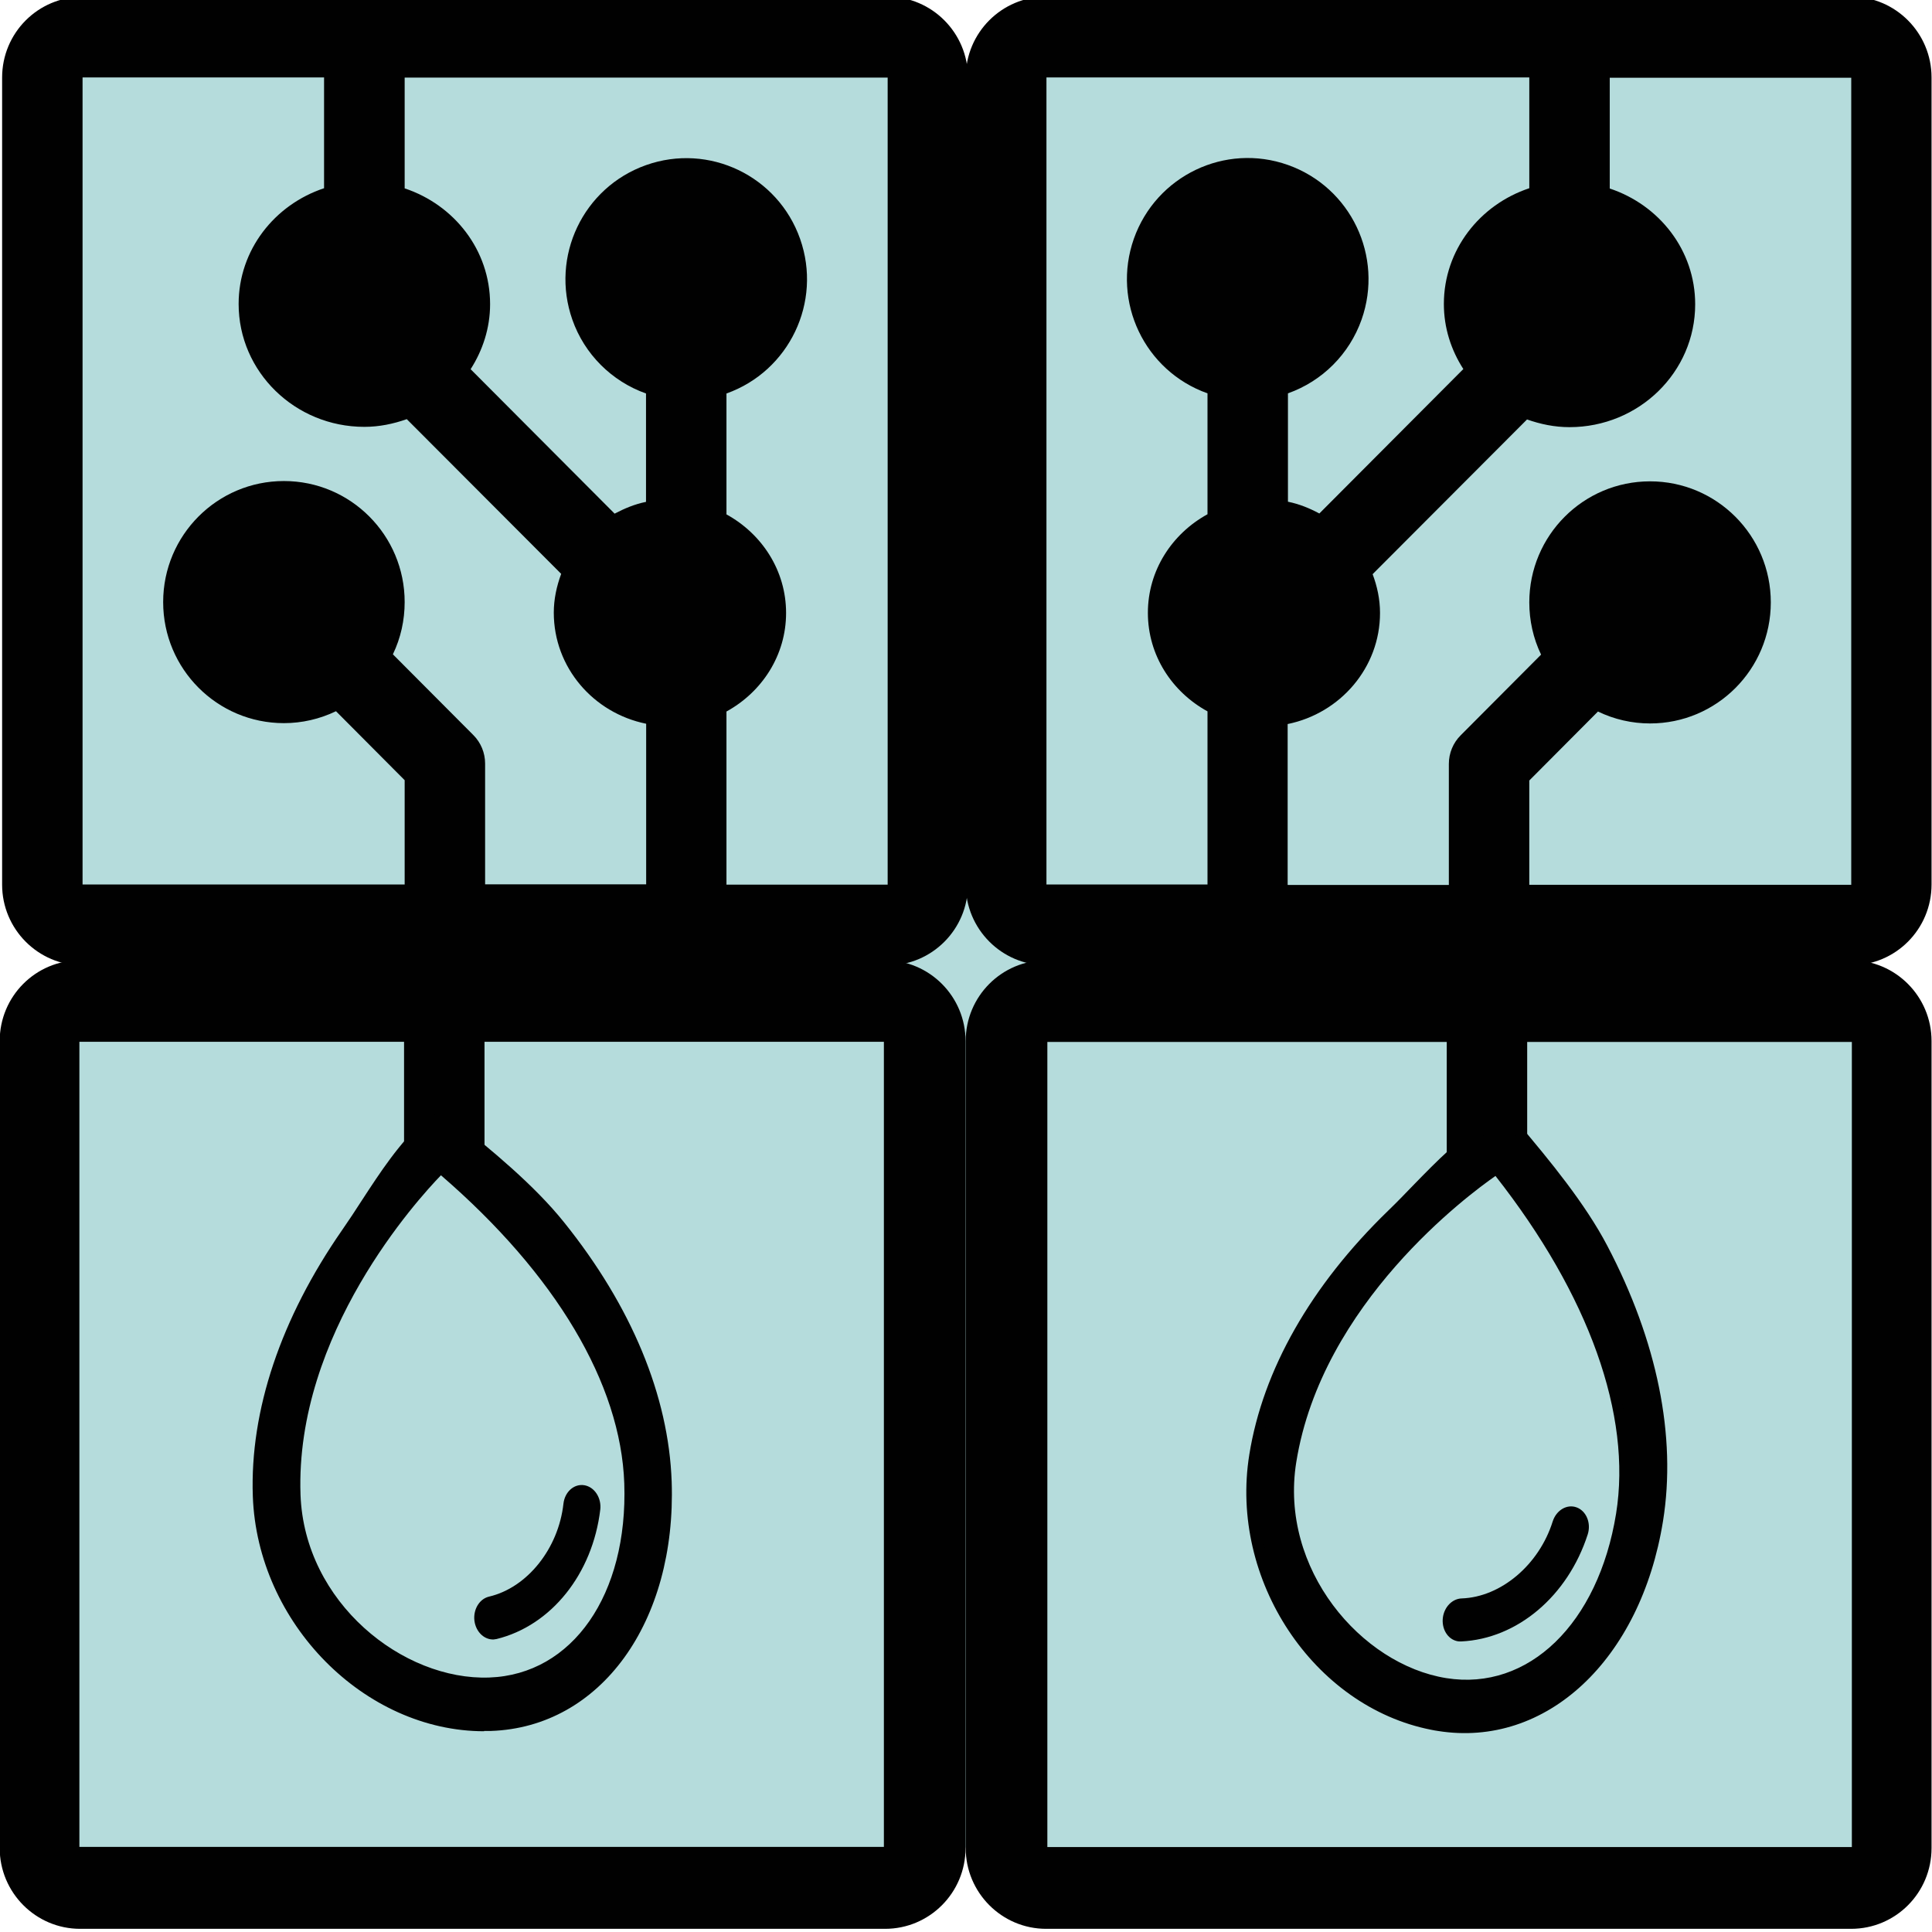
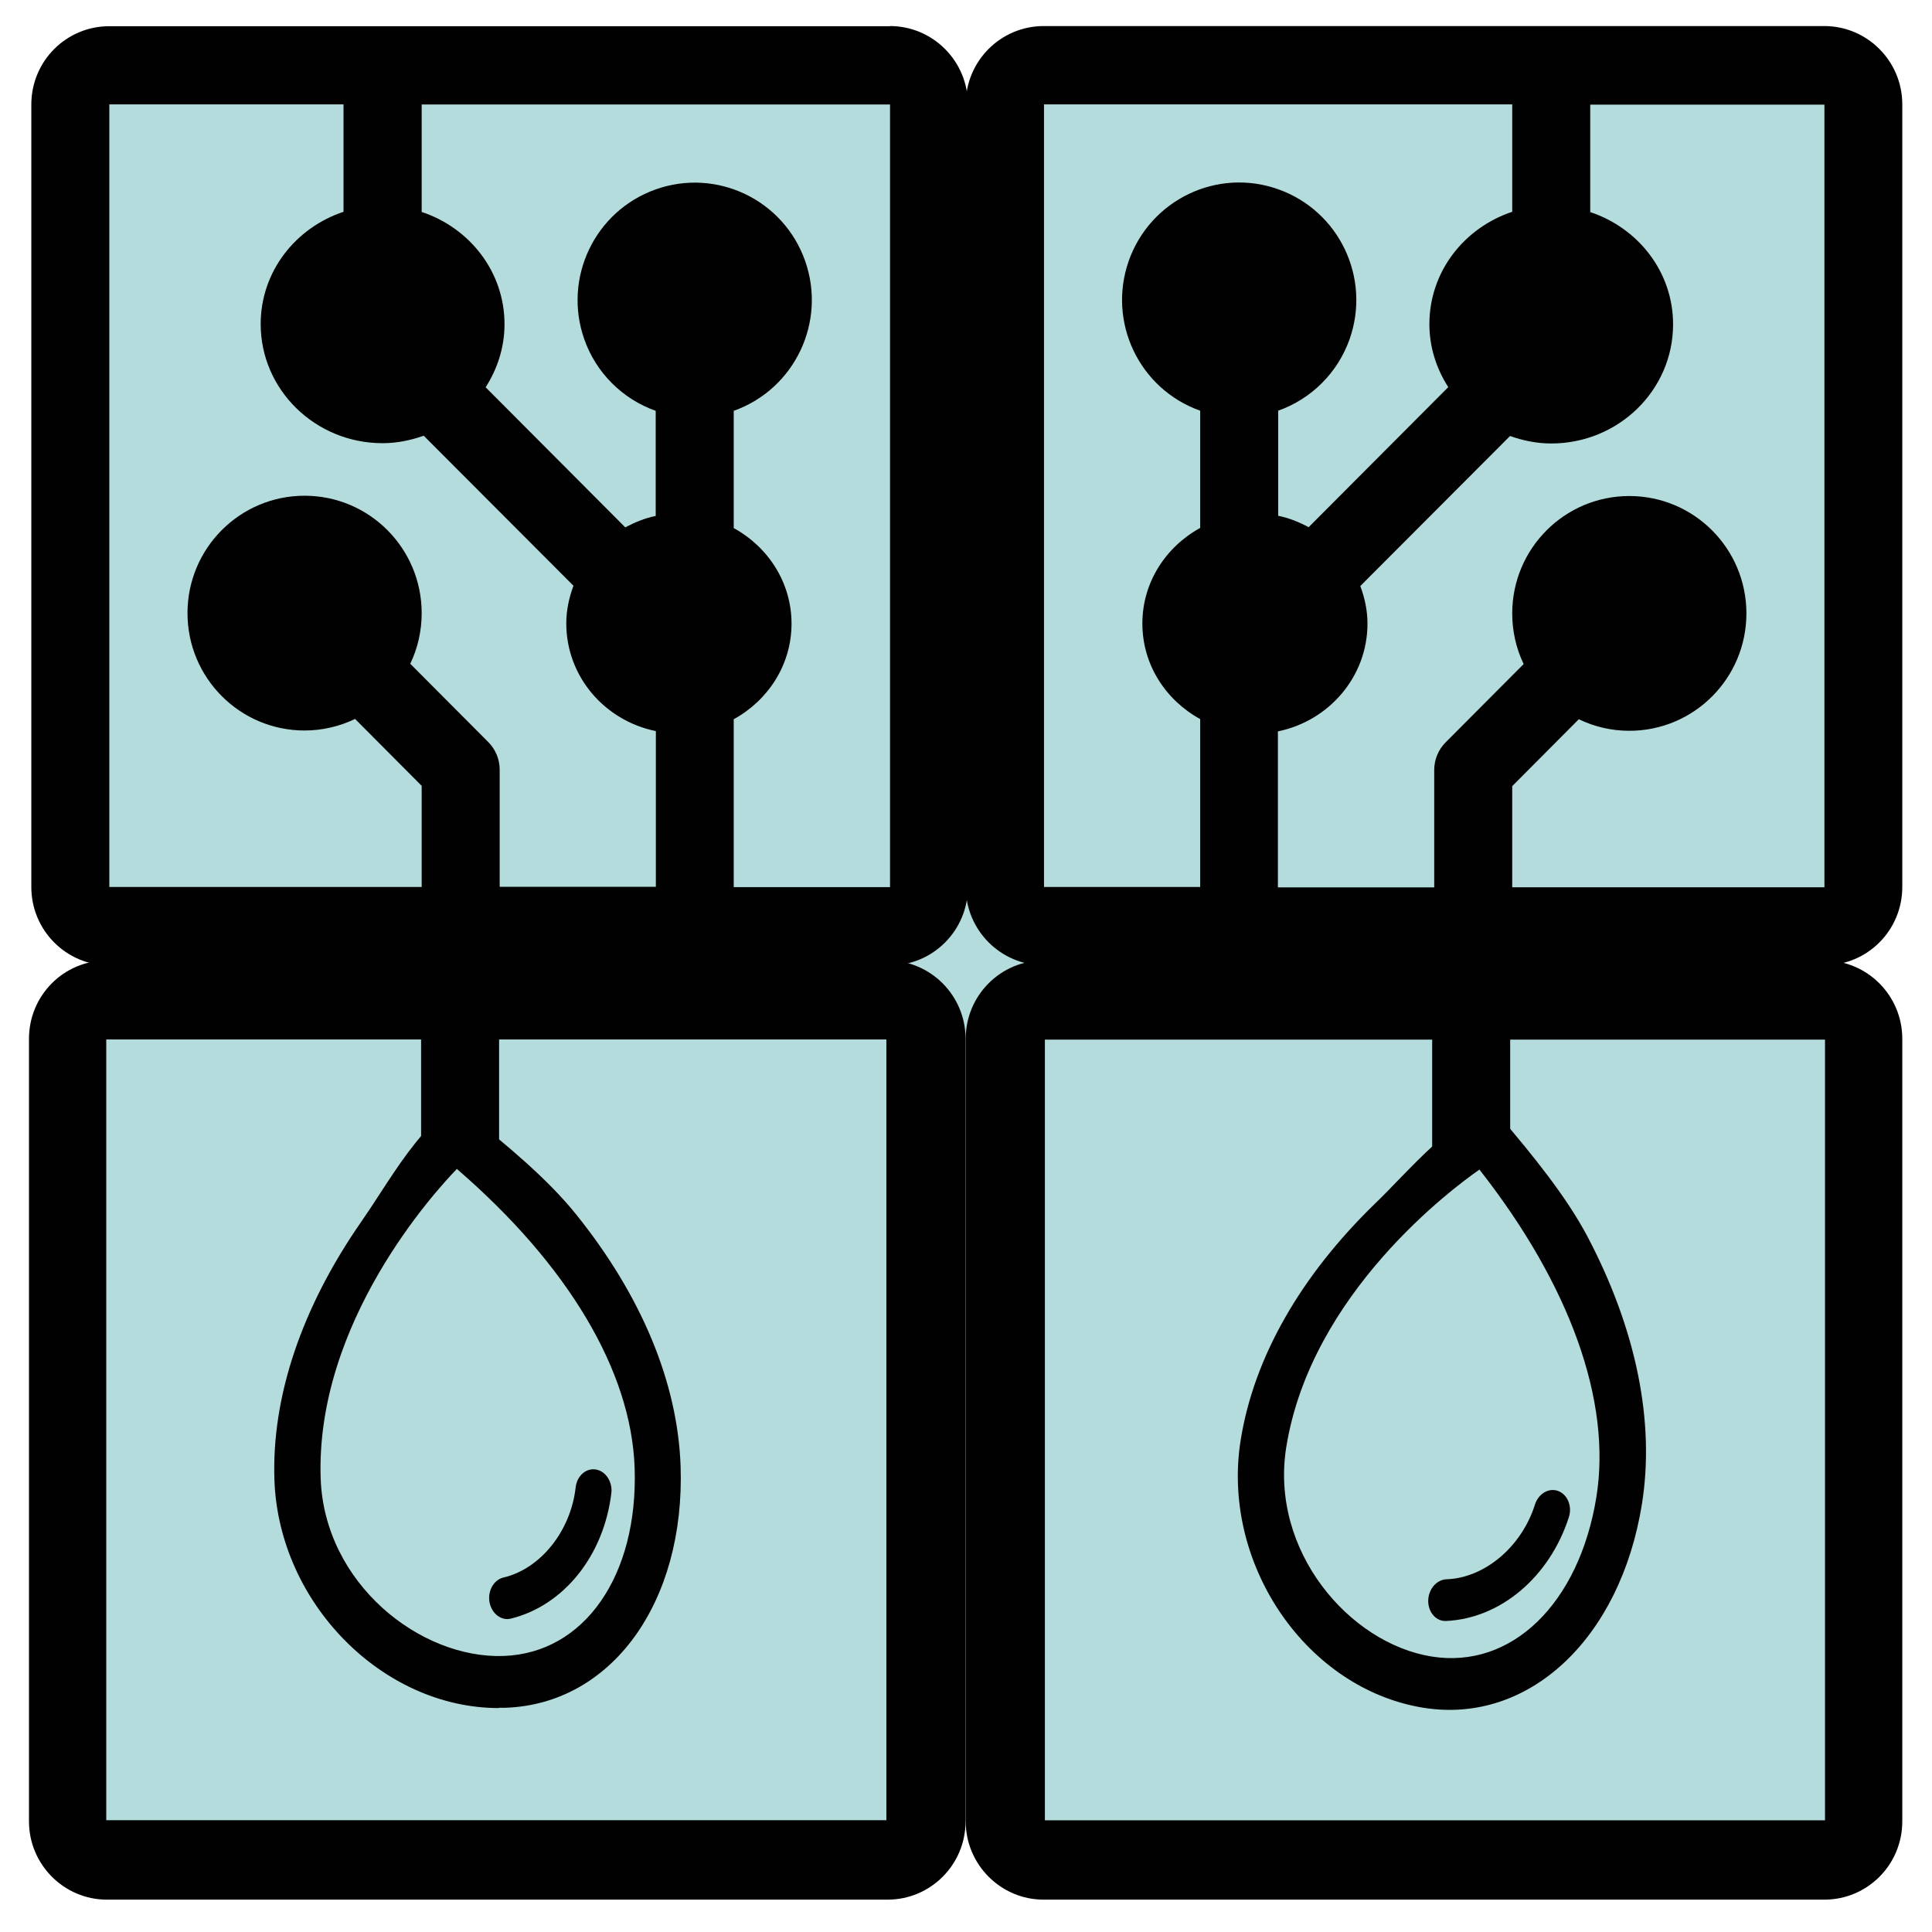
- <svg xmlns="http://www.w3.org/2000/svg" id="Layer_1" version="1.1" viewBox="0 0 128 128">
+ <svg xmlns="http://www.w3.org/2000/svg" id="Layer_1" version="1.1" viewBox="-2 -2 132 132">
  <defs>
    <style>
      .st0 {
        fill: #010101;
      }

      .st1 {
        fill: #b5dcdc;
      }
    </style>
  </defs>
  <rect class="st1" x="4.49" y="5.03" width="119.16" height="117.37" />
  <g>
    <path class="st0" d="M58.8-.21H5.47c-2.95,0-5.33,2.39-5.33,5.35v53.47c0,2.95,2.39,5.35,5.33,5.35h53.33c2.94,0,5.33-2.39,5.33-5.35V5.13c0-2.95-2.39-5.35-5.33-5.35ZM32.14,58.61v-8.02c0-.71-.28-1.39-.78-1.89l-5.33-5.35c.52-1.08.78-2.26.78-3.46,0-4.43-3.58-8.02-8-8.02s-8,3.59-8,8.02,3.58,8.02,8,8.02c1.19,0,2.37-.27,3.45-.79l4.55,4.57v6.91H5.47V5.13h16v7.34c-3.28,1.09-5.66,4.09-5.66,7.67,0,4.49,3.73,8.14,8.33,8.14.99,0,1.93-.2,2.81-.51l10.23,10.25c-.3.81-.49,1.67-.49,2.57,0,3.63,2.62,6.65,6.12,7.36v10.64h-10.67ZM58.8,58.61h-10.67v-11.47c2.35-1.29,3.95-3.72,3.95-6.53s-1.6-5.24-3.95-6.53v-8.01c4.16-1.48,6.35-6.06,4.88-10.24-1.47-4.18-6.04-6.37-10.21-4.89-4.17,1.48-6.35,6.06-4.88,10.24.8,2.28,2.6,4.08,4.88,4.89v7.18c-.75.15-1.43.44-2.08.78l-9.54-9.57c.8-1.25,1.29-2.72,1.29-4.31,0-3.58-2.38-6.58-5.66-7.67v-7.34h32v53.47Z" />
    <path class="st0" d="M63.98,5.13v53.47c0,2.95,2.39,5.35,5.33,5.35h53.33c2.95,0,5.33-2.39,5.33-5.35V5.13c0-2.95-2.39-5.35-5.33-5.35h-53.33c-2.94,0-5.33,2.39-5.33,5.35ZM85.31,58.61v-10.64c3.49-.71,6.12-3.74,6.12-7.36,0-.91-.19-1.77-.49-2.57l10.23-10.25c.88.31,1.82.51,2.81.51,4.6,0,8.33-3.64,8.33-8.14,0-3.58-2.38-6.58-5.66-7.67v-7.34h16v53.47h-21.33v-6.91s4.55-4.57,4.55-4.57c1.07.52,2.25.79,3.45.79,4.42,0,8-3.59,8-8.02s-3.58-8.02-8-8.02-8,3.59-8,8.02c0,1.2.26,2.38.78,3.46l-5.33,5.35c-.5.5-.78,1.18-.78,1.89v8.02h-10.67ZM69.32,5.13h32v7.34c-3.28,1.09-5.66,4.09-5.66,7.67,0,1.59.48,3.05,1.29,4.31l-9.54,9.57c-.65-.35-1.34-.63-2.08-.78v-7.18c2.28-.81,4.07-2.6,4.88-4.89,1.47-4.18-.71-8.76-4.88-10.24-4.16-1.48-8.73.71-10.21,4.89-1.47,4.18.71,8.76,4.88,10.24v8.01c-2.35,1.29-3.95,3.72-3.95,6.53,0,2.82,1.6,5.24,3.95,6.53v11.47h-10.67V5.13Z" />
    <g>
      <path class="st0" d="M58.64,63.62H5.31C2.36,63.62-.02,66.01-.02,68.97v53.47c0,2.95,2.39,5.35,5.33,5.35h53.33c2.94,0,5.33-2.39,5.33-5.35v-53.47c0-2.95-2.39-5.35-5.33-5.35ZM58.56,122.36H5.26v-53.34h53.3v53.34Z" />
      <polyline class="st0" points="26.77 68.84 26.77 75.75 32.1 76.86 32.1 68.84 32.1 76.86 32.1 68.84 26.77 68.84 32.1 68.84" />
      <g>
        <path class="st0" d="M37.1,81.21c-1.99-2.49-4.91-4.87-7.32-6.79-.44-.33-1-.31-1.41.05-2.26,2.08-3.61,4.62-5.42,7.23-4.03,5.79-6.05,11.81-5.86,17.43.3,8.69,7.95,15.48,15.43,15.22,7.47-.26,11.94-7.47,11.63-16.17-.2-5.62-2.63-11.48-7.06-16.98ZM32.42,111.49c-6.11.2-12.61-5.34-12.87-12.45-.36-10.24,7.17-19.23,9.63-21.64,2.62,2.24,12.15,10.63,12.51,20.87.24,7.11-3.16,13-9.27,13.22ZM39.77,100.01c-.51,4.27-3.25,7.69-6.87,8.58-.07.01-.14.02-.2.03-.68.02-1.25-.6-1.28-1.39-.02-.7.39-1.31.98-1.45,2.53-.59,4.6-3.18,4.93-6.16.09-.78.7-1.33,1.38-1.22.67.11,1.15.83,1.06,1.62h0Z" />
        <path class="st0" d="M32.08,114.7c-7.93,0-15.03-7.16-15.33-15.57-.2-5.68,1.85-11.78,5.92-17.64.45-.65.88-1.3,1.29-1.94,1.26-1.93,2.45-3.76,4.17-5.35.55-.48,1.29-.5,1.86-.07,2.54,2.03,5.41,4.39,7.38,6.85h0c4.47,5.56,6.93,11.5,7.13,17.18.32,9.32-4.71,16.27-11.97,16.52-.15,0-.3,0-.46,0ZM29.11,74.53c-.18,0-.36.07-.51.2-1.66,1.52-2.82,3.31-4.06,5.21-.42.64-.85,1.3-1.3,1.96-3.99,5.73-5.99,11.68-5.8,17.22.25,7.27,6.78,15.18,15.07,14.89,6.86-.24,11.61-6.89,11.3-15.81-.19-5.53-2.61-11.33-6.98-16.77h0c-1.92-2.4-4.76-4.74-7.26-6.74-.14-.11-.3-.16-.46-.16ZM32.11,111.84c-5.94,0-12.63-5.36-12.9-12.79-.41-11.81,9.32-21.49,9.73-21.9l.23-.22.24.21c7.91,6.74,12.39,14.24,12.63,21.12.26,7.78-3.69,13.36-9.61,13.58h0c-.11,0-.22,0-.33,0ZM29.21,77.87c-1.5,1.55-9.67,10.48-9.3,21.16.26,7.16,6.8,12.32,12.51,12.11h0c5.51-.2,9.19-5.49,8.94-12.86-.23-6.61-4.54-13.85-12.14-20.41ZM38.54,98.73c-.2,0-.35.08-.46.16-.22.17-.37.45-.41.77-.34,3.12-2.53,5.84-5.2,6.46-.42.1-.73.57-.71,1.1.02.59.42,1.05.9,1.05.05,0,.11,0,.17-.02,3.46-.84,6.11-4.17,6.6-8.28.07-.6-.28-1.15-.77-1.23-.04,0-.08,0-.12,0Z" />
      </g>
    </g>
    <g>
      <path class="st0" d="M63.98,68.97v53.47c0,2.95,2.39,5.35,5.33,5.35h53.33c2.95,0,5.33-2.39,5.33-5.35v-53.47c0-2.95-2.39-5.35-5.33-5.35h-53.33c-2.94,0-5.33,2.39-5.33,5.35ZM69.39,69.03h53.3v53.34h-53.3v-53.34Z" />
      <polyline class="st0" points="95.85 68.84 101.18 68.84 95.85 68.84 95.85 76.86 95.85 68.84 95.85 76.86 101.18 75.75 101.18 68.84" />
      <g>
        <path class="st0" d="M106.19,82.7c-1.47-2.82-3.88-5.73-5.87-8.07-.36-.41-.92-.5-1.39-.22-2.62,1.61-4.43,3.84-6.71,6.06-5.07,4.91-8.21,10.42-9.1,15.97-1.38,8.59,4.82,16.73,12.21,17.91,7.38,1.18,13.15-5.03,14.53-13.62.89-5.55-.37-11.77-3.66-18.02ZM95.77,111.51c-6.04-.98-11.35-7.67-10.23-14.69,1.62-10.11,10.74-17.48,13.61-19.38,2.14,2.7,9.88,12.77,8.26,22.89-1.13,7.02-5.6,12.14-11.64,11.18ZM105.19,101.66c-1.32,4.09-4.67,6.92-8.39,7.09-.07,0-.14,0-.21-.01-.67-.11-1.11-.83-.99-1.61.11-.69.63-1.21,1.24-1.23,2.6-.09,5.13-2.23,6.03-5.1.24-.75.95-1.17,1.59-.93.64.24.97,1.04.73,1.79h0Z" />
        <path class="st0" d="M94.81,114.6c-7.78-1.53-13.38-9.92-12.04-18.23.9-5.61,4.08-11.2,9.2-16.16.57-.55,1.11-1.11,1.64-1.66,1.61-1.65,3.13-3.22,5.13-4.44.63-.36,1.36-.24,1.83.29,2.1,2.48,4.46,5.35,5.92,8.14h0c3.31,6.31,4.59,12.62,3.69,18.23-1.48,9.21-7.75,15.06-14.92,13.91-.15-.02-.3-.05-.45-.08ZM99.63,74.6c-.18-.03-.36,0-.54.1-1.92,1.18-3.41,2.71-4.98,4.33-.54.55-1.08,1.11-1.66,1.67-5.01,4.86-8.13,10.31-9,15.78-1.15,7.18,3.73,16.2,11.92,17.51,6.78,1.09,12.72-4.52,14.13-13.33.88-5.47-.38-11.62-3.62-17.8h0c-1.42-2.73-3.76-5.57-5.83-8.01-.12-.13-.26-.21-.42-.25ZM95.4,111.79c-5.83-1.14-11.36-7.7-10.2-15.03,1.87-11.67,13.28-19.29,13.77-19.61l.26-.17.2.25c6.46,8.14,9.42,16.36,8.33,23.16-1.24,7.69-6.19,12.4-12.04,11.47h0c-.11-.02-.21-.04-.32-.06ZM99.08,77.91c-1.77,1.23-11.51,8.42-13.2,18.97-1.13,7.08,4.31,13.4,9.94,14.3h0c5.45.87,10.07-3.61,11.25-10.9,1.05-6.53-1.79-14.47-7.99-22.37ZM104.23,100.17c-.19-.04-.36.01-.48.07-.25.12-.45.37-.55.67-.94,3-3.61,5.25-6.35,5.34-.43.01-.82.42-.91.94-.09.58.21,1.12.68,1.21.05,0,.11.01.17.01,3.56-.16,6.8-2.92,8.07-6.85.18-.58-.05-1.19-.52-1.36-.04-.01-.08-.02-.11-.03Z" />
      </g>
    </g>
  </g>
</svg>
